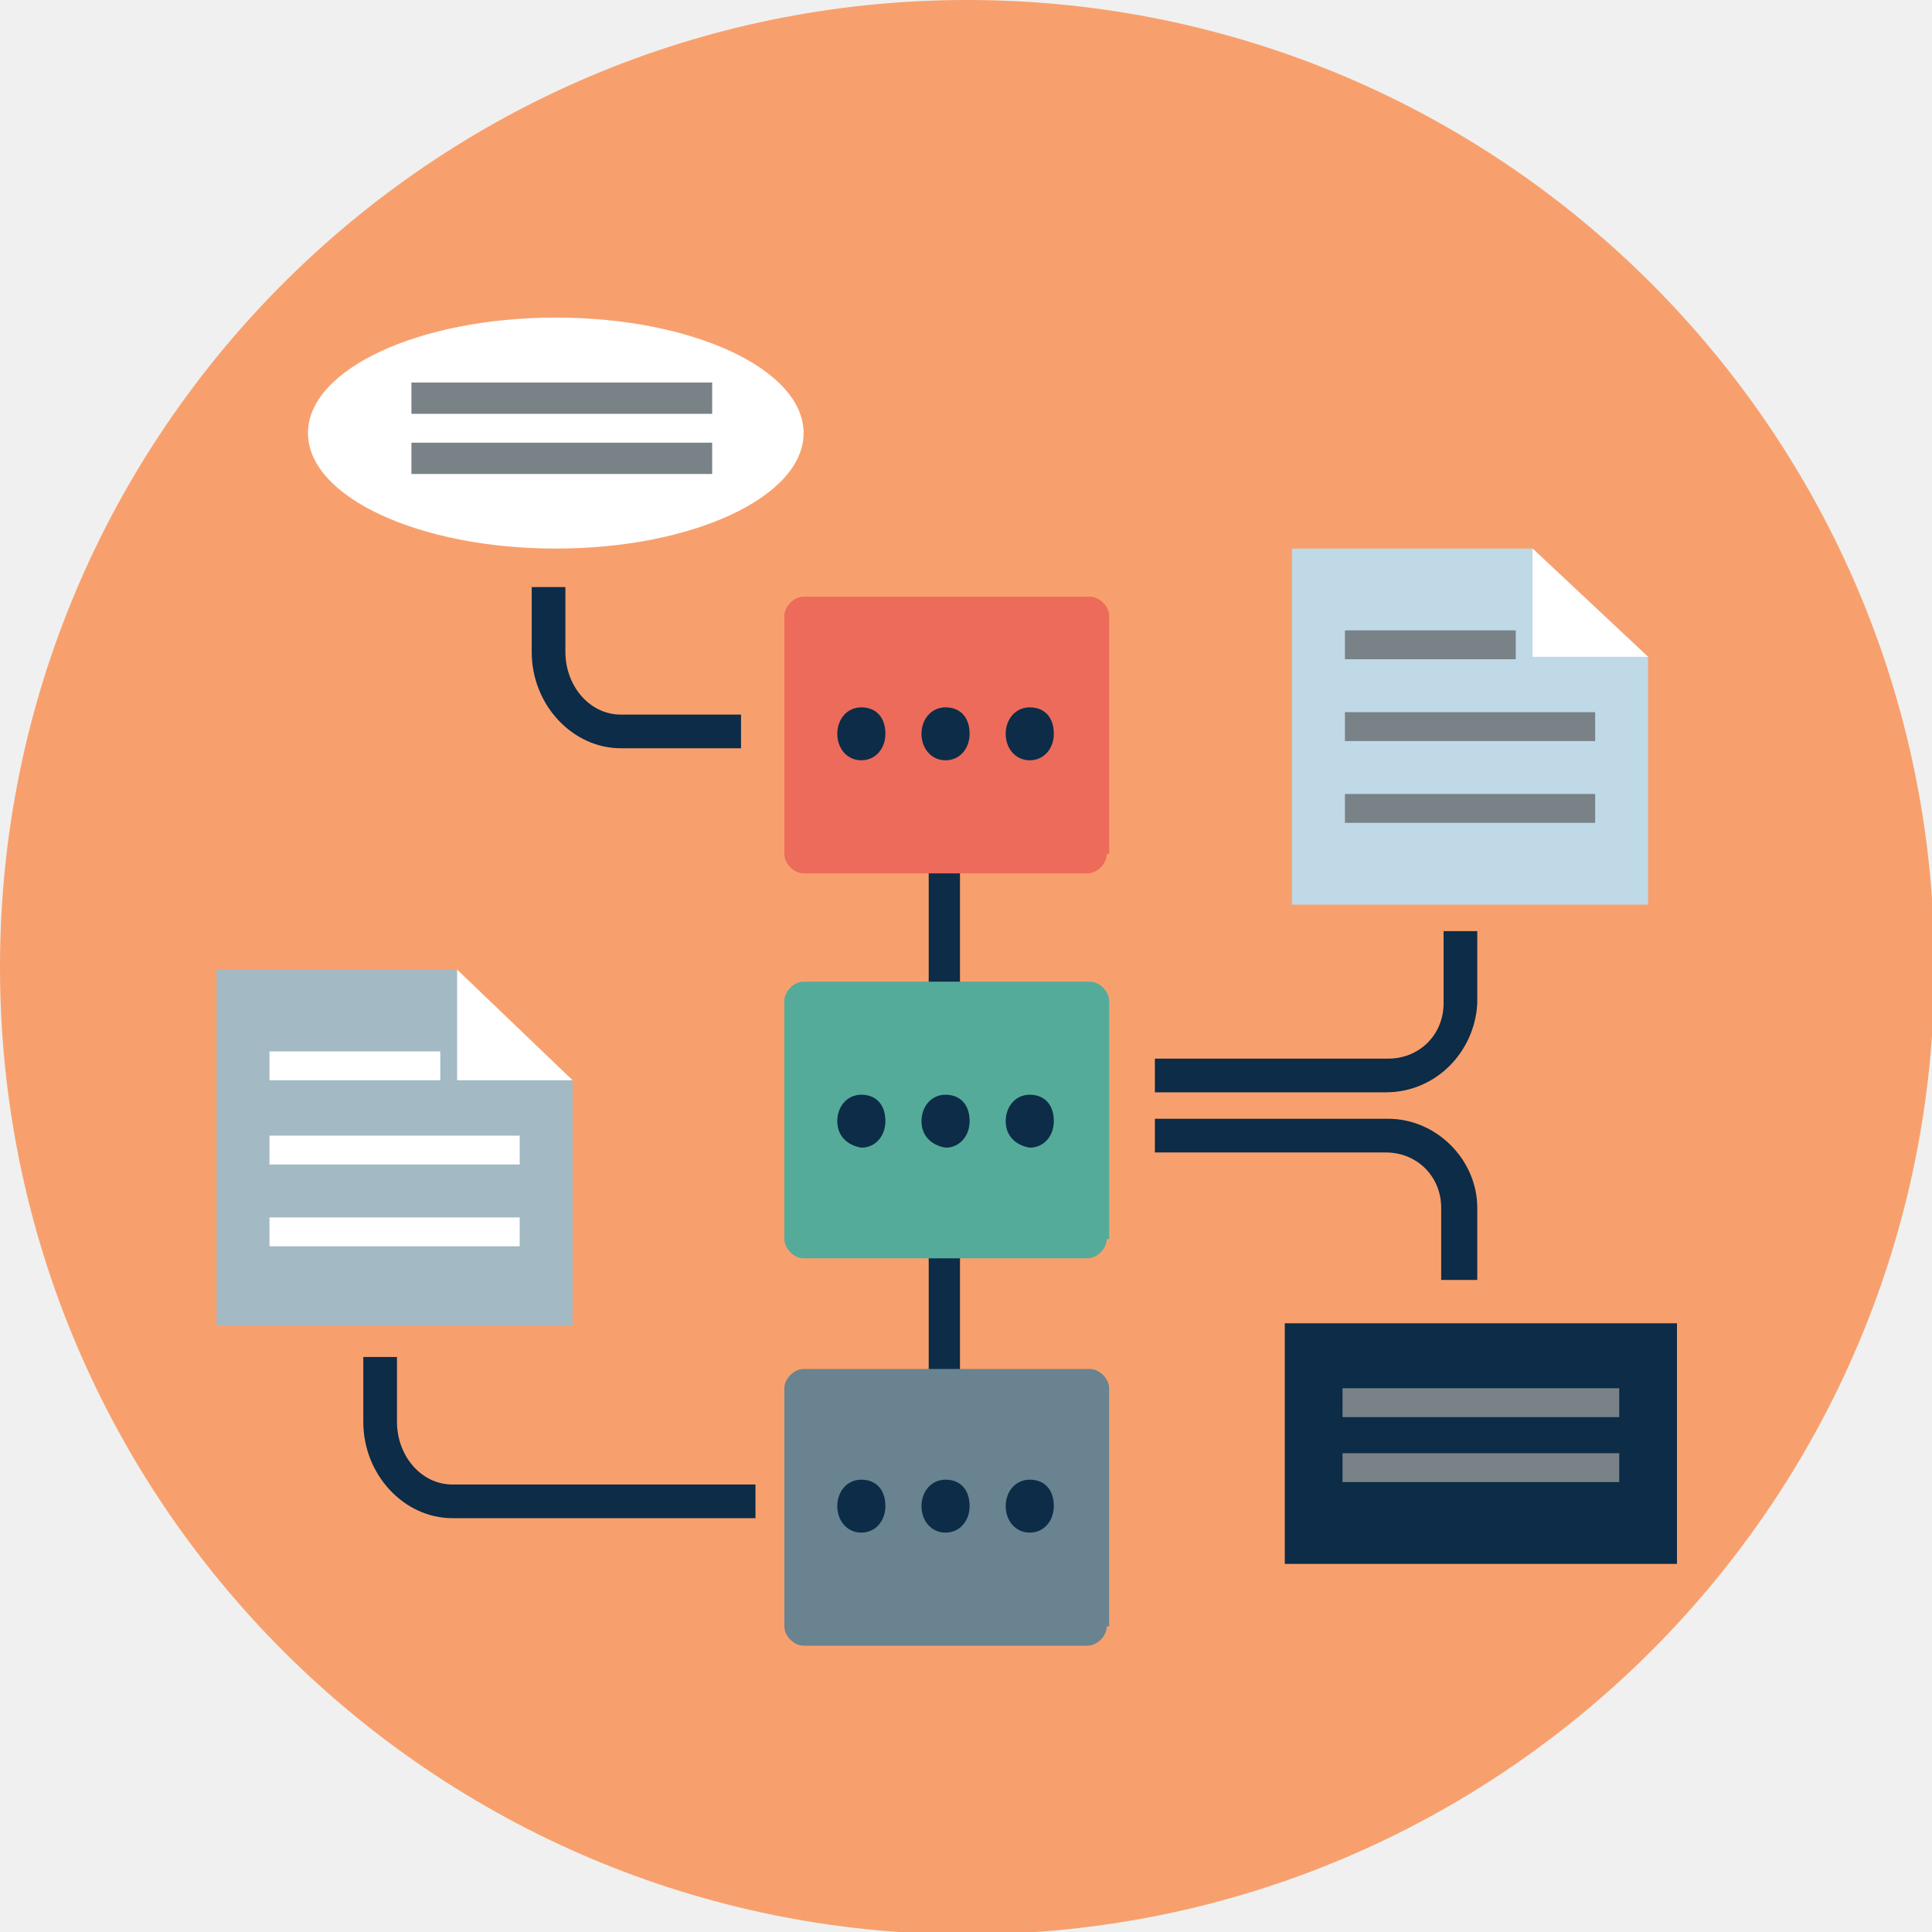
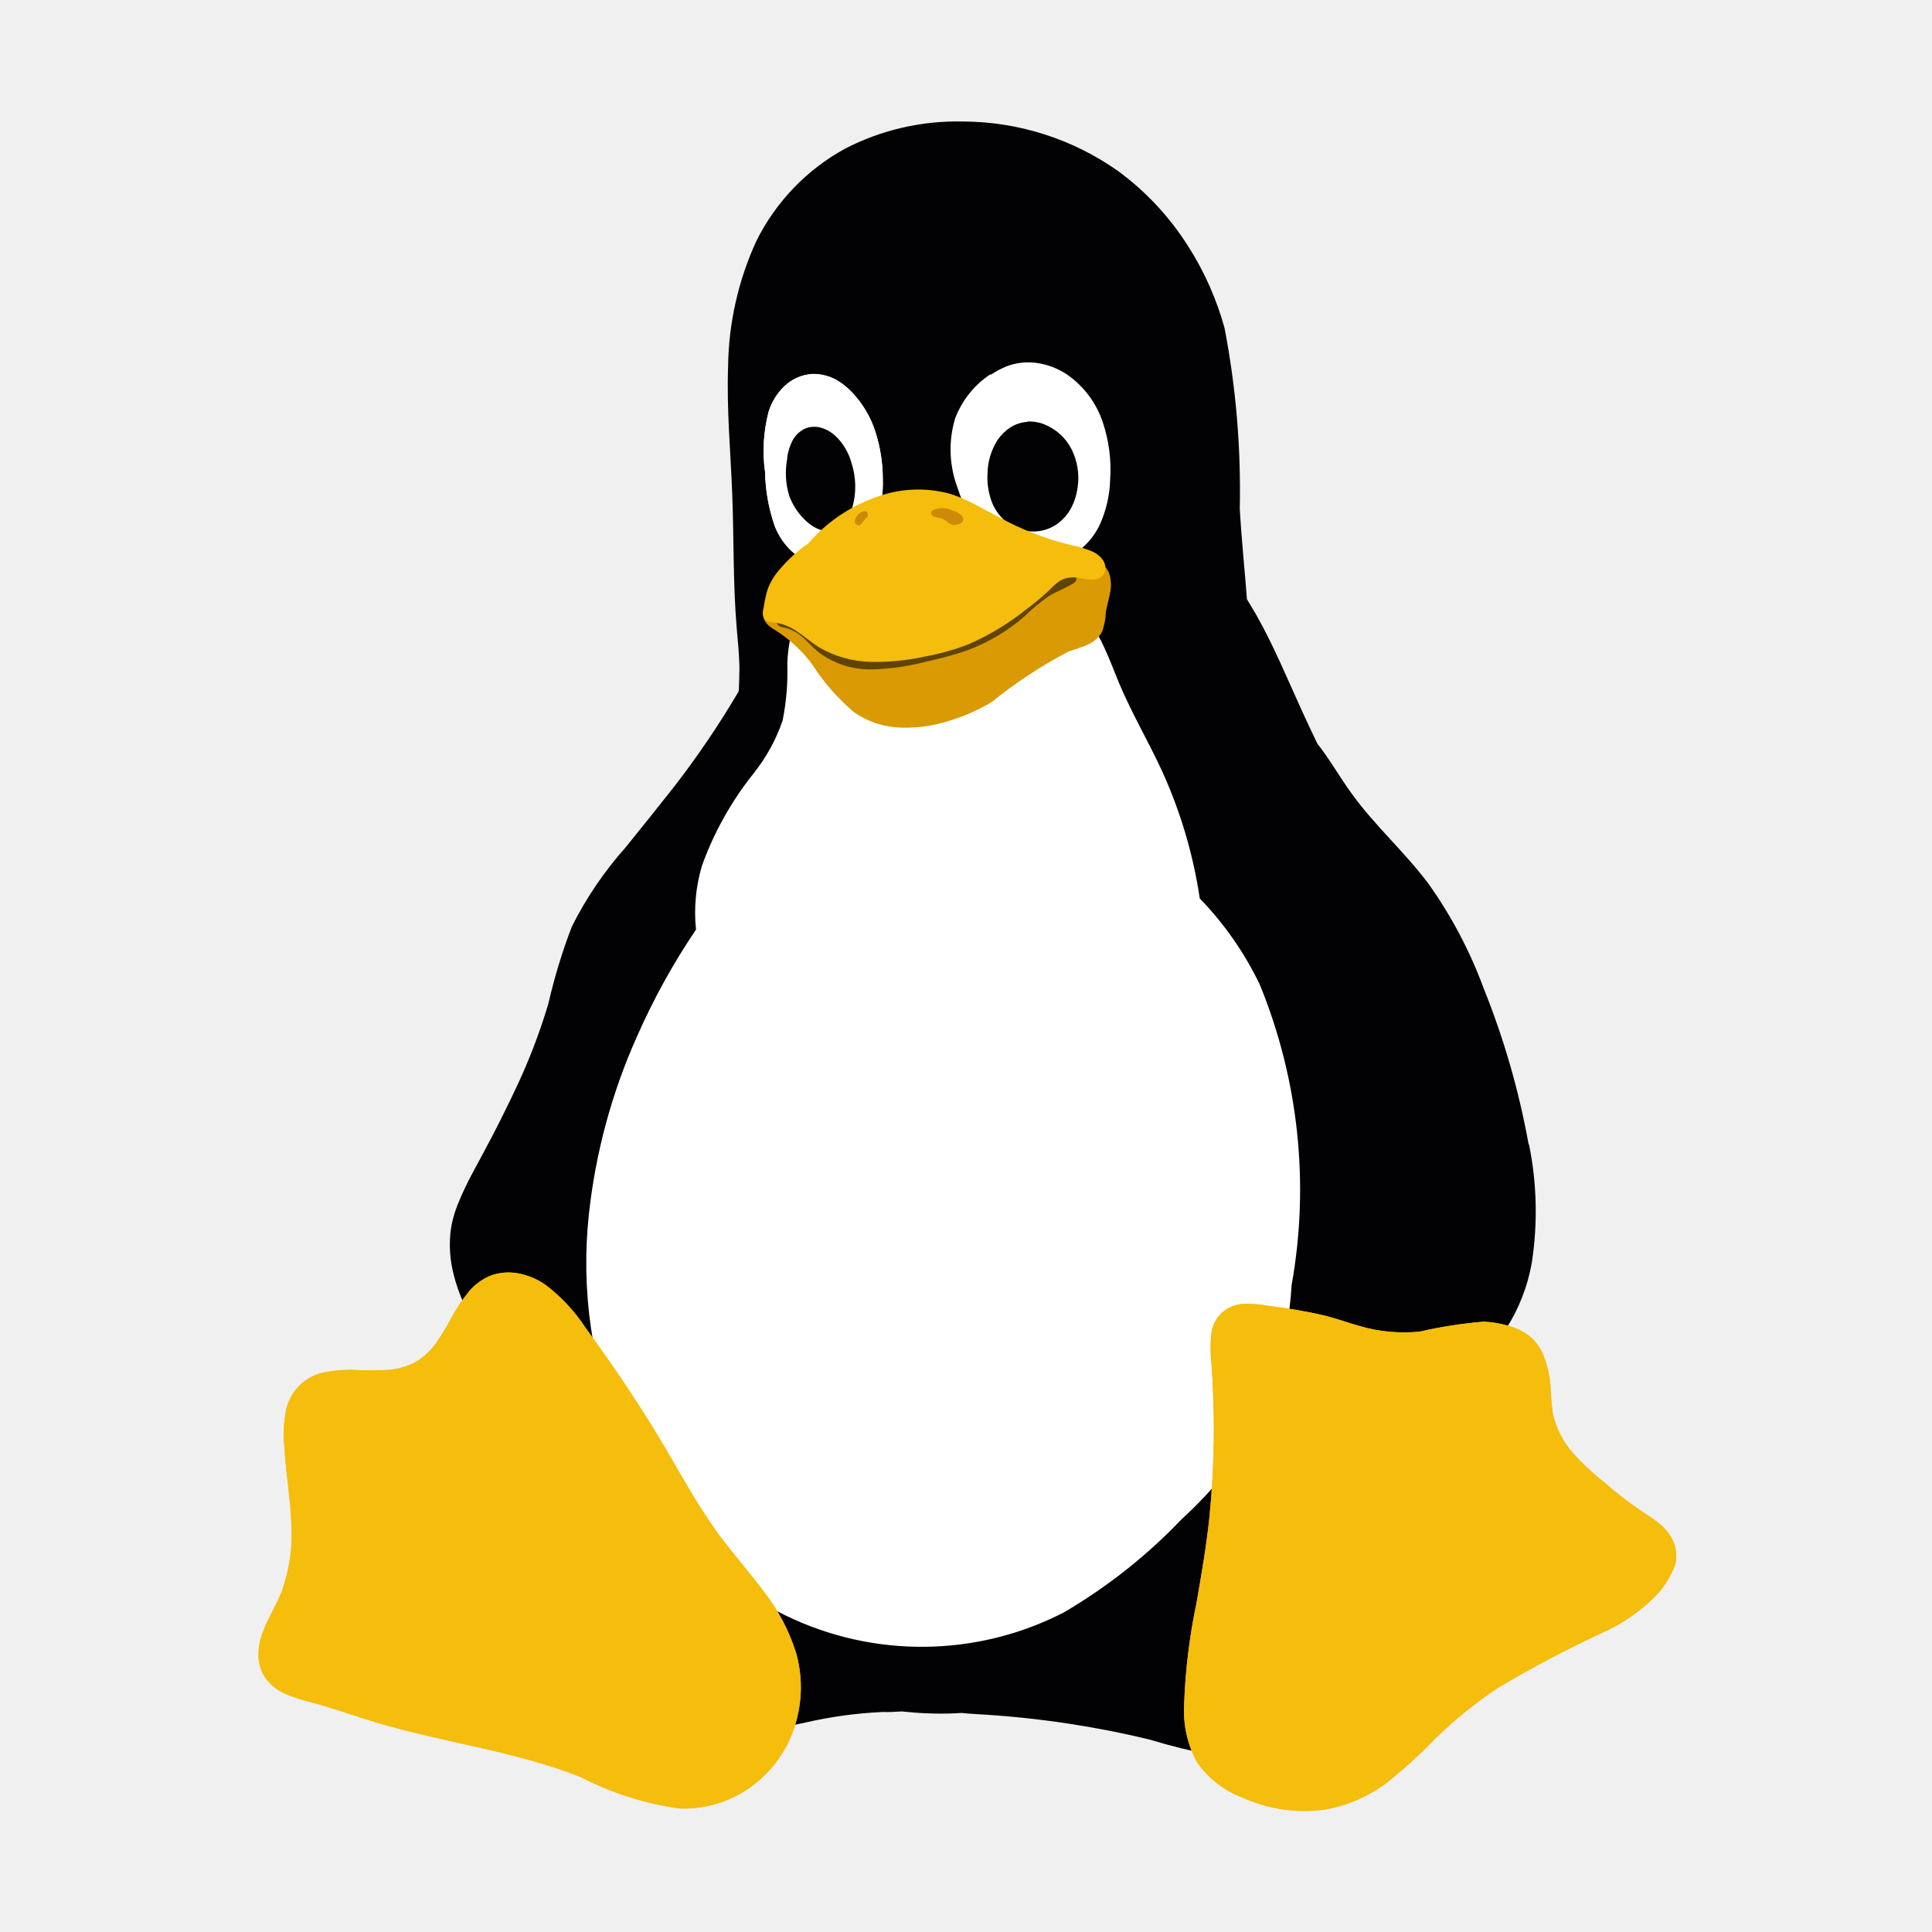
- <svg xmlns="http://www.w3.org/2000/svg" version="1.1" id="Layer_2" x="0px" y="0px" viewBox="0 0 80.3 80.3" style="enable-background:new 0 0 80.3 80.3;" xml:space="preserve">
-   <style type="text/css">
- 	.st0{fill:#EB6A5C;}
- 	.st1{fill:#552F2F;}
- 	.st2{fill:#55AB99;}
- 	.st3{fill:#2F4555;}
- 	.st4{fill:#FFFFFF;}
- 	.st5{fill:#ED6B5A;}
- 	.st6{fill:#0C2C48;}
- 	.st7{fill:#F1CC4B;}
- 	.st8{clip-path:url(#SVGID_2_);}
- 	.st9{clip-path:url(#SVGID_2_);fill:#F6A09C;}
- 	.st10{fill:#50646F;}
- 	.st11{fill:#FCA886;}
- 	.st12{fill:#EDAB7E;}
- 	.st13{fill:#332319;}
- 	.st14{fill:#E07E45;}
- 	.st15{fill:#FF8F8F;}
- 	.st16{fill:#A6D1D9;}
- 	.st17{fill:#628185;}
- 	.st18{fill:#BABABA;}
- 	.st19{fill:#698391;}
- 	.st20{opacity:0.41;fill:#FFFFFF;}
- 	.st21{fill:#F6A09C;}
- 	.st22{fill:#FFF3C9;}
- 	.st23{fill:#2384AB;}
- 	.st24{fill:#BABFC5;}
- 	.st25{clip-path:url(#SVGID_4_);}
- 	.st26{fill:#6EB9E0;}
- 	.st27{fill:#F8A06D;}
- 	.st28{fill:#A3B9C4;}
- 	.st29{fill:#3B4A52;}
- 	.st30{clip-path:url(#SVGID_6_);}
- 	.st31{clip-path:url(#SVGID_8_);fill:#F6A09C;}
- 	.st32{opacity:0.21;fill:#FFFFFF;}
- 	.st33{clip-path:url(#SVGID_10_);fill:#F6A09C;}
- 	.st34{clip-path:url(#SVGID_12_);}
- 	.st35{fill:#FFD3B5;}
- 	.st36{fill:#BFD9E6;}
- 	.st37{fill:#798287;}
- 	.st38{fill:#A4A8AD;}
- 	.st39{fill:#FFD6BA;}
- 	.st40{fill:none;stroke:#0C2C48;stroke-width:1.4;stroke-miterlimit:10;}
- </style>
-   <g>
-     <g>
-       <circle class="st27" cx="40.2" cy="40.2" r="40.2" />
-     </g>
-     <g>
-       <g>
-         <rect x="38.6" y="34.2" class="st6" width="1.3" height="25.8" />
-       </g>
-     </g>
-     <g>
-       <ellipse class="st4" cx="23.1" cy="18" rx="10.3" ry="4.8" />
-     </g>
-     <g>
-       <g>
-         <g>
-           <g>
-             <path class="st2" d="M46,51.5c0,0.4-0.4,0.8-0.8,0.8H33.4c-0.4,0-0.8-0.4-0.8-0.8v-9.9c0-0.4,0.4-0.8,0.8-0.8h11.9       c0.4,0,0.8,0.4,0.8,0.8V51.5z" />
-           </g>
-         </g>
-         <g>
-           <g>
-             <path class="st6" d="M34.8,46.6c0-0.6,0.4-1.1,1-1.1s1,0.4,1,1.1c0,0.6-0.4,1.1-1,1.1C35.2,47.6,34.8,47.2,34.8,46.6z" />
-           </g>
-           <g>
-             <path class="st6" d="M38.3,46.6c0-0.6,0.4-1.1,1-1.1c0.6,0,1,0.4,1,1.1c0,0.6-0.4,1.1-1,1.1C38.7,47.6,38.3,47.2,38.3,46.6z" />
-           </g>
-           <g>
-             <path class="st6" d="M41.8,46.6c0-0.6,0.4-1.1,1-1.1s1,0.4,1,1.1c0,0.6-0.4,1.1-1,1.1C42.2,47.6,41.8,47.2,41.8,46.6z" />
-           </g>
-         </g>
-       </g>
-       <g>
-         <g>
-           <g>
-             <path class="st5" d="M46,35.5c0,0.4-0.4,0.8-0.8,0.8H33.4c-0.4,0-0.8-0.4-0.8-0.8v-9.9c0-0.4,0.4-0.8,0.8-0.8h11.9       c0.4,0,0.8,0.4,0.8,0.8V35.5z" />
-           </g>
-         </g>
-         <g>
-           <g>
-             <path class="st6" d="M34.8,30.5c0-0.6,0.4-1.1,1-1.1s1,0.4,1,1.1c0,0.6-0.4,1.1-1,1.1C35.2,31.6,34.8,31.1,34.8,30.5z" />
-           </g>
-           <g>
-             <path class="st6" d="M38.3,30.5c0-0.6,0.4-1.1,1-1.1c0.6,0,1,0.4,1,1.1c0,0.6-0.4,1.1-1,1.1C38.7,31.6,38.3,31.1,38.3,30.5z" />
-           </g>
-           <g>
-             <path class="st6" d="M41.8,30.5c0-0.6,0.4-1.1,1-1.1s1,0.4,1,1.1c0,0.6-0.4,1.1-1,1.1C42.2,31.6,41.8,31.1,41.8,30.5z" />
-           </g>
-         </g>
-       </g>
-       <g>
-         <g>
-           <g>
-             <path class="st19" d="M46,67.6c0,0.4-0.4,0.8-0.8,0.8H33.4c-0.4,0-0.8-0.4-0.8-0.8v-9.9c0-0.4,0.4-0.8,0.8-0.8h11.9       c0.4,0,0.8,0.4,0.8,0.8V67.6z" />
-           </g>
-         </g>
-         <g>
-           <g>
-             <path class="st6" d="M34.8,62.6c0-0.6,0.4-1.1,1-1.1s1,0.4,1,1.1c0,0.6-0.4,1.1-1,1.1C35.2,63.7,34.8,63.2,34.8,62.6z" />
-           </g>
-           <g>
-             <path class="st6" d="M38.3,62.6c0-0.6,0.4-1.1,1-1.1c0.6,0,1,0.4,1,1.1c0,0.6-0.4,1.1-1,1.1C38.7,63.7,38.3,63.2,38.3,62.6z" />
-           </g>
-           <g>
-             <path class="st6" d="M41.8,62.6c0-0.6,0.4-1.1,1-1.1s1,0.4,1,1.1c0,0.6-0.4,1.1-1,1.1C42.2,63.7,41.8,63.2,41.8,62.6z" />
-           </g>
-         </g>
-       </g>
-     </g>
-     <g>
-       <path class="st6" d="M30.8,31.1h-5c-2,0-3.7-1.8-3.7-4v-2.7h1.4v2.7c0,1.4,1,2.6,2.3,2.6h5V31.1z" />
-     </g>
-     <g>
-       <path class="st6" d="M61.3,53.2h-1.4v-3c0-1.3-1-2.3-2.3-2.3H48v-1.4h9.7c2,0,3.7,1.7,3.7,3.7V53.2z" />
-     </g>
-     <g>
-       <rect x="53.4" y="55" class="st6" width="16.3" height="10" />
-     </g>
-     <g>
-       <path class="st6" d="M57.6,45.4H48V44h9.7c1.3,0,2.3-1,2.3-2.3v-3h1.4v3C61.3,43.7,59.7,45.4,57.6,45.4z" />
-     </g>
-     <g>
-       <path class="st6" d="M31.4,63.1H18.8c-2,0-3.7-1.8-3.7-4v-2.7h1.4v2.7c0,1.4,1,2.6,2.3,2.6h12.6V63.1z" />
-     </g>
-     <g>
-       <polygon class="st36" points="68.5,37.6 53.7,37.6 53.7,22.8 63.7,22.8 68.5,27.3   " />
-       <polygon class="st4" points="68.5,27.3 63.7,27.3 63.7,22.8   " />
-       <g>
-         <rect x="55.9" y="26.2" class="st37" width="7.1" height="1.2" />
-         <rect x="55.9" y="29.6" class="st37" width="10.4" height="1.2" />
-         <rect x="55.9" y="33" class="st37" width="10.4" height="1.2" />
-       </g>
-     </g>
-     <g>
-       <rect x="17.1" y="15.9" class="st37" width="12.5" height="1.3" />
-       <rect x="17.1" y="18.4" class="st37" width="12.5" height="1.3" />
-     </g>
-     <g>
-       <polygon class="st28" points="23.8,55.1 9,55.1 9,40.3 18.9,40.3 23.8,44.9   " />
-       <polygon class="st4" points="23.8,44.9 19,44.9 19,40.3   " />
-       <g>
-         <rect x="11.2" y="43.7" class="st4" width="7.1" height="1.2" />
-         <rect x="11.2" y="47.2" class="st4" width="10.4" height="1.2" />
-         <rect x="11.2" y="50.6" class="st4" width="10.4" height="1.2" />
-       </g>
-     </g>
-     <g>
-       <rect x="55.8" y="57.7" class="st37" width="11.5" height="1.2" />
-       <rect x="55.8" y="60.4" class="st37" width="11.5" height="1.2" />
-     </g>
-   </g>
+ <svg xmlns="http://www.w3.org/2000/svg" t="1733057950429" class="icon" viewBox="0 0 1024 1024" version="1.1" p-id="1515" width="200" height="200">
+   <path d="M525.2 198.3c-8.6 5.6-15.2 13.8-18.9 23.4-3.8 12.4-3.2 25.6 1.5 37.7 3.9 12.7 11.7 23.8 22.2 31.8 5.4 3.8 11.6 6.2 18.2 7 6.6 0.8 13.2-0.3 19.1-3.3 7-3.9 12.6-10 15.9-17.3 3.2-7.4 5-15.3 5.2-23.3 0.7-10.2-0.6-20.4-3.8-30.1-3.5-10.6-10.3-19.7-19.5-25.9-4.7-3-9.9-5-15.4-5.8-5.5-0.8-11.1-0.2-16.3 1.8-2.9 1.2-5.7 2.7-8.3 4.5" fill="#FFFFFF" p-id="1516" />
+   <path d="M810.2 606.5c-5.1-28.3-13.1-56-23.8-82.6-7.3-19.8-17.2-38.6-29.5-55.8-12.4-16.5-28.1-30.4-40.2-47.1-6.4-8.7-11.8-18.4-18.5-26.9-2.7-5.6-5.3-11.2-7.9-16.8-8-17.5-15.3-35.4-24.8-52-1.5-2.6-3.1-5.2-4.6-7.7-1.2-16-2.9-32-3.8-48 0.7-32.1-2-64.3-8.1-95.9-4.2-15.1-10.6-29.6-19-42.8-9.8-15.6-22.4-29.2-37.2-40.1-24.1-17.1-52.9-26.3-82.4-26.4-21.7-0.5-43.2 4.4-62.5 14.4-20.3 11.1-36.7 28.2-47 48.9-9.6 20.9-14.7 43.5-15 66.5-0.8 22.6 1.3 45 2.2 67.6 0.9 23.4 0.4 46.9 2.3 70.3 0.6 7.5 1.5 15 1.5 22.6 0 3.8-0.2 7.6-0.3 11.3l-0.3 0.8c-10.2 17.3-21.5 34-33.8 49.9-8.6 10.9-17.2 21.7-25.9 32.4-11.3 12.7-20.9 26.8-28.5 42-5.1 13.2-9.2 26.8-12.4 40.6l-0.3 1.1c-4.8 15.9-10.8 31.3-18 46.2-0.7 1.4-1.4 2.9-2 4.2-4.3 8.9-8.8 17.8-13.5 26.5l-5.4 10.1c-3.4 6.1-6.4 12.4-9 18.8-1.5 3.9-2.7 7.9-3.4 12-1.3 8.7-0.7 17.5 1.6 25.9 0.5 2.1 1.2 4.2 1.9 6.3 2.2 6.2 4.8 12.3 7.9 18.1 1.4 2.7 2.9 5.3 4.3 8l1.3 1.9c1.4 2.5 2.9 5 4.4 7.4l0.2 0.3c1.7 2.8 3.6 5.5 5.4 8.2l0.3 0.4c1.9 2.6 3.8 5.3 5.8 7.9 7.4 28.9 21 55.8 39.7 79-2.9 5.1-5.5 10.1-8.4 15.1-10.2 14.8-18.6 30.7-25.1 47.4-2.7 8.6-3.4 17.7-1.9 26.6 1.4 9 6 17.1 13 23 4.7 3.6 10.1 6.1 15.8 7.3 5.7 1.2 11.6 1.8 17.5 1.5 22.2-1.7 44.2-6.1 65.4-12.9 12.8-3.4 25.6-6.4 38.6-9 13.5-3.1 27.2-5 41-5.6 3.4 0.1 6.8-0.1 10.1-0.3 9.4 1 18.8 1.4 28.3 1l3.5-0.2c2.4 0.3 4.9 0.4 7.4 0.6 16.6 0.9 33.1 2.6 49.5 5.1 14.4 2.2 28.8 5 43 8.5 21.9 6.6 44.4 11 67.3 12.9 6 0.3 12-0.2 18-1.4 5.9-1.2 11.5-3.8 16.3-7.4 7-5.8 11.6-13.9 13.1-22.9 1.5-8.9 0.8-18-1.9-26.6-6.6-16.7-15.1-32.6-25.5-47.3-3.6-6.1-7-12.4-10.6-18.5 15.5-17.3 29.2-36.3 40.7-56.5 7 0.4 13.9-0.4 20.6-2.6 17.5-5.9 32.7-17.3 43.3-32.5 3.2-4.5 5.7-9.5 7.2-14.8 6.9-10.7 11.6-22.7 13.8-35.3 3.2-20.8 2.7-42.1-1.5-62.7h-0.2z m0 0" fill="#020204" p-id="1517" />
+   <path d="M425.6 323.2c-3.1 4-5.3 8.7-6.4 13.6-1.1 4.9-1.8 10-1.9 15 0.3 10.1-0.5 20.2-2.5 30.1-3.5 10.3-8.8 19.8-15.6 28.3-11.7 14.7-20.9 31.2-27.2 48.8-3.2 10.9-4.3 22.3-3.1 33.7-12.1 17.9-22.6 36.9-31.3 56.7-13.4 29.9-22 61.8-25.5 94.4-4.3 40.1 1.6 80.6 17 117.8 11.3 26.8 28.5 50.8 50.3 70.1 11.2 9.7 23.5 17.9 36.7 24.4 46.7 22.8 101.4 22.3 147.6-1.4 23.1-13.5 44.2-30.2 62.6-49.5 11.9-10.8 22.5-22.9 31.8-36.1 15.5-26.9 24.6-57.1 26.5-88.1 9.6-53.6 3.7-108.8-16.9-159.2-8.1-16.8-18.8-32.2-31.8-45.6a252.5 252.5 0 0 0-20.2-68c-7.2-15.5-15.9-30.3-22.6-46.2-2.7-6.5-5.1-13.1-8.1-19.4-2.9-6.4-6.9-12.3-11.8-17.3-5.3-4.9-11.6-8.6-18.5-10.7-6.9-2.2-14-3.4-21.2-3.6-14.4-0.7-28.9 1.1-43.1 0.6-11.5-0.5-22.8-2.5-34.3-1.8-5.7 0.3-11.4 1.4-16.7 3.5-5.4 2.1-10.1 5.5-13.8 10m4.6-125.1c-5.4 0.4-10.5 2.7-14.4 6.4-3.9 3.7-6.8 8.4-8.4 13.5-2.7 10.4-3.4 21.3-1.9 32 0.2 9.7 1.9 19.4 5.1 28.6 1.8 4.5 4.4 8.7 7.8 12.2 3.4 3.5 7.7 6.1 12.4 7.3 4.5 1.1 9.2 0.9 13.5-0.5 4.3-1.4 8.3-3.8 11.5-7 4.7-4.8 8.1-10.7 9.8-17.1 1.7-6.4 2.5-13.1 2.3-19.8 0-8.3-1.3-16.6-3.8-24.6s-6.8-15.3-12.6-21.4c-2.8-2.9-6-5.4-9.6-7.2-3.7-1.7-7.7-2.6-11.7-2.4m95 0c-8.6 5.6-15.2 13.8-18.9 23.4-3.8 12.4-3.2 25.6 1.5 37.7 3.9 12.7 11.7 23.8 22.2 31.8 5.4 3.8 11.6 6.2 18.2 7 6.6 0.8 13.2-0.3 19.1-3.3 7-3.9 12.6-10 15.9-17.3 3.2-7.4 5-15.3 5.2-23.3 0.7-10.2-0.6-20.4-3.8-30.1-3.5-10.6-10.3-19.7-19.5-25.9-4.7-3-9.9-5-15.4-5.8-5.5-0.8-11.1-0.2-16.3 1.8-2.9 1.2-5.7 2.7-8.3 4.5" fill="#FFFFFF" p-id="1518" />
+   <path d="M544.5 223.6c-3.2 0.2-6.2 1.2-8.9 2.9s-5 4-6.8 6.6c-3.4 5.3-5.3 11.5-5.4 17.9-0.3 4.7 0.4 9.5 1.9 14s4.3 8.5 7.9 11.5c3.8 3.1 8.4 4.9 13.3 5.2 4.9 0.2 9.7-1.1 13.7-3.9 3.2-2.3 5.8-5.2 7.6-8.7 1.8-3.4 2.9-7.2 3.4-11 1-6.8-0.2-13.8-3.2-19.9-3.1-6.2-8.4-10.9-14.8-13.4-2.8-1.1-5.7-1.5-8.7-1.4" fill="#020204" p-id="1519" />
+   <path d="M430.2 198.3c-5.4 0.4-10.5 2.7-14.4 6.4-3.9 3.7-6.8 8.4-8.4 13.5-2.7 10.4-3.4 21.3-1.9 32 0.2 9.7 1.9 19.4 5.1 28.6 1.8 4.6 4.4 8.7 7.8 12.2 3.4 3.5 7.7 6.1 12.4 7.3 4.5 1.1 9.2 0.9 13.5-0.5 4.3-1.4 8.3-3.8 11.5-7 4.7-4.8 8.1-10.7 9.8-17.1 1.7-6.4 2.5-13.1 2.3-19.8 0-8.3-1.3-16.6-3.8-24.6s-6.8-15.3-12.6-21.4c-2.8-2.9-6-5.4-9.6-7.2-3.7-1.7-7.7-2.6-11.7-2.4" fill="#FFFFFF" p-id="1520" />
+   <path d="M417.3 242.8c-1.3 6.7-1 13.7 1.1 20.2 1.6 4.3 4 8.2 7.2 11.5 2 2.2 4.3 4.1 7 5.4 2.7 1.4 5.7 1.8 8.7 1.1 2.7-0.7 5-2.3 6.7-4.5 1.7-2.2 2.9-4.7 3.7-7.3 2.3-7.8 2.1-16.1-0.4-23.9-1.6-5.7-4.7-10.9-9.1-14.8-2.1-1.8-4.7-3.2-7.4-3.9-2.8-0.7-5.7-0.5-8.4 0.7-2.8 1.4-5.1 3.7-6.5 6.5-1.4 2.8-2.3 5.8-2.7 8.9" fill="#020204" p-id="1521" />
+   <path d="M404.6 326.9c0.2 0.9 0.5 1.8 1 2.5 0.9 1.4 2 2.5 3.4 3.4 1.3 0.9 2.6 1.7 3.9 2.5 6.9 4.7 13 10.5 17.9 17.3 6 9.4 13.5 17.8 22 25 6.5 4.5 14.1 7.2 22 7.9 9.2 0.7 18.5-0.4 27.4-3.2 8.2-2.4 16.1-5.8 23.5-10.3 12.7-10.2 26.3-19.2 40.7-26.7 3.4-1.2 6.8-2.1 10-3.6 3.3-1.4 6.1-3.8 7.8-7 1.1-3.2 1.8-6.6 1.9-10 0.5-3.6 1.7-7.1 2.3-10.7 0.8-3.6 0.5-7.3-0.8-10.8-1.4-2.7-3.6-4.9-6.3-6.3-2.7-1.3-5.7-2.1-8.7-2.2-6.1 0.2-12.1 0.8-18 1.8-8 0.7-16-0.3-24 0-9.9 0.3-19.8 2.5-29.8 2.9-11.4 0.6-22.7-1.2-34.1-1.7-4.9-0.3-9.9-0.1-14.8 0.7-4.9 0.7-9.6 2.5-13.7 5.3-3.8 3-7.3 6.2-10.7 9.6-1.8 1.6-3.8 3-5.9 4.1-2.2 1.1-4.5 1.7-7 1.6-1.2-0.2-2.5-0.2-3.7 0-0.7 0.3-1.4 0.7-1.9 1.2l-1.5 1.8c-1 1.5-1.9 3.1-2.6 4.7" fill="#D99A03" p-id="1522" />
+   <path d="M429.7 301.7c-4 2.4-7.9 5-11.8 7.7-2.1 1.3-3.8 3-5.1 5.1-0.7 1.6-1 3.3-0.9 5 0.1 1.7 0.1 3.4 0 5.1-0.1 1.1-0.5 2.3-0.5 3.5 0 0.6 0 1.2 0.2 1.7 0.2 0.6 0.4 1.1 0.8 1.5 0.5 0.5 1.2 0.9 2 1.1 0.7 0.2 1.5 0.3 2.3 0.5 3.5 1 6.7 2.9 9.3 5.4 2.7 2.4 5.1 5.2 8 7.5 8 6 17.7 9.1 27.6 9 9.9-0.2 19.7-1.6 29.2-4.1 7.5-1.6 14.9-3.6 22.1-6.1 11.2-4.2 21.5-10.3 30.4-18.2 3.9-3.8 8-7.2 12.4-10.3 4-2.5 8.7-4.2 12.7-6.6 0.4-0.2 0.7-0.5 1.1-0.7 0.3-0.3 0.6-0.6 0.8-1 0.3-0.7 0.3-1.5 0-2.2-0.2-0.7-0.5-1.3-0.9-1.8-0.5-0.6-1.1-1.2-1.7-1.7-4.6-3.4-10.1-5.3-15.8-5.5-5.8-0.4-11.3 0-16.9-1.1-5.2-1.1-10.3-2.6-15.3-4.4-5.3-1.7-10.7-3-16.3-3.9-13-2.1-26.2-1.8-39.1 1-12.1 2.7-23.8 7.3-34.6 13.5" fill="#604405" p-id="1523" />
+   <path d="M428.4 288.1c-5.8 3.9-11 8.7-15.5 14.1-2.6 3-4.7 6.5-6.1 10.3-0.9 3-1.5 6.1-2 9.2-0.3 1.1-0.5 2.3-0.5 3.5 0 0.6 0.1 1.2 0.3 1.7 0.2 0.6 0.5 1.1 0.9 1.5 0.7 0.7 1.6 1.1 2.6 1.3 0.9 0.2 1.9 0.2 2.9 0.3 4.4 0.7 8.5 2.5 12.1 5.1 3.6 2.5 7 5.4 10.7 7.8 8.4 5 18 7.7 27.8 7.9 9.8 0.2 19.5-0.8 29-2.9 7.6-1.4 15.1-3.5 22.4-6.3 10.9-4.7 21.1-10.8 30.4-18.2 4.3-3.2 8.5-6.6 12.4-10.3 1.3-1.3 2.6-2.6 4-3.8 1.4-1.2 3-2.1 4.7-2.7 2.7-0.7 5.5-0.8 8.3-0.1 2 0.5 4.1 0.7 6.2 0.7 1.1 0 2.1-0.2 3.1-0.5 1-0.4 1.9-1 2.5-1.8 0.9-1.1 1.3-2.4 1.3-3.8s-0.4-2.7-1.1-3.9c-1.5-2.3-3.8-4.1-6.3-5.1-3.5-1.4-7.1-2.5-10.8-3.2-11.3-2.7-22.3-6.7-32.7-11.9-5.2-2.6-10.1-5.4-15.3-8.1-5.2-2.9-10.6-5.4-16.2-7.2-12.9-3.5-26.6-2.9-39.1 1.8-14 4.9-26.5 13.4-36.1 24.7" fill="#F5BD0C" p-id="1524" />
+   <path d="M493.5 272.2c0.7 2.3 4.3 1.9 6.4 2.9 2.1 1 3.3 2.9 5.3 3.1 2.1 0.2 5-0.7 5.3-2.6 0.4-2.6-3.4-4.2-5.8-5.1-3.2-1.5-6.8-1.6-10-0.2-0.7 0.3-1.4 1.2-1.2 1.9z m-34.4-1.2c-2.7-0.9-7.1 3.8-5.8 6.3 0.4 0.7 1.6 1.5 2.4 1.1 0.8-0.4 2.3-3.1 3.6-4 1-0.8 0.8-3.1-0.2-3.4z m0 0" fill="#CD8907" p-id="1525" />
+   <path d="M887.7 829.8c-2 5.2-4.9 10-8.5 14.3-8.4 9-18.6 16.2-29.8 21.2-19 8.8-37.5 18.6-55.5 29.3-11.7 7.8-22.6 16.6-32.7 26.4-8.3 8.7-17.2 16.7-26.6 24.2-9.8 7.2-21.1 12.1-33.1 14-14.7 1.9-29.6-0.4-43.1-6.5-9.7-3.7-18.1-10.2-24-18.8-5-9.2-7.3-19.5-6.8-29.9 0.6-18.3 2.8-36.5 6.6-54.5 2.6-15 5.2-30 6.8-45.1 2.8-27.6 3.1-55.3 1-82.9-0.5-4.6-0.5-9.3 0-13.9 0.6-9.4 8.5-16.6 18-16.5 4.3-0.1 8.6 0.3 12.8 1.1 10 1.2 20 2.9 29.8 5.2 6.1 1.6 12.2 3.8 18.3 5.5 10.2 3 21 3.9 31.6 2.9 11.1-2.6 22.4-4.3 33.8-5.3 4.7 0.2 9.4 1 13.8 2.4 4.6 1.3 8.9 3.6 12.4 6.9 2.5 2.7 4.5 5.8 5.8 9.2 1.9 5.1 3.1 10.4 3.5 15.8 0.2 4.8 0.6 9.6 1.2 14.4 1.7 7.7 5.4 14.9 10.6 20.9 5.3 5.8 11 11.2 17.2 16 5.9 5.2 12.1 10 18.6 14.4 3.1 2.1 6.2 4 9.1 6.3 3 2.2 5.5 5 7.4 8.2 2.4 4.4 3.2 9.5 2 14.4" fill="#F5BD0C" p-id="1526" />
+   <path d="M887.7 829.8c-2 5.2-4.9 10-8.5 14.3-8.4 9-18.6 16.2-29.8 21.2-19 8.8-37.5 18.6-55.5 29.3-11.7 7.8-22.6 16.6-32.7 26.4-8.3 8.7-17.2 16.7-26.6 24.2-9.8 7.2-21.1 12.1-33.1 14-14.7 1.9-29.6-0.4-43.1-6.5-9.7-3.7-18.1-10.2-24-18.8-5-9.2-7.3-19.5-6.8-29.9 0.6-18.3 2.8-36.5 6.6-54.5 2.6-15 5.2-30 6.8-45.1 2.8-27.6 3.1-55.3 1-82.9-0.5-4.6-0.5-9.3 0-13.9 0.6-9.4 8.5-16.6 18-16.5 4.3-0.1 8.6 0.3 12.8 1.1 10 1.2 20 2.9 29.8 5.2 6.1 1.6 12.2 3.8 18.3 5.5 10.2 3 21 3.9 31.6 2.9 11.1-2.6 22.4-4.3 33.8-5.3 4.7 0.2 9.4 1 13.8 2.4 4.6 1.3 8.9 3.6 12.4 6.9 2.5 2.7 4.5 5.8 5.8 9.2 1.9 5.1 3.1 10.4 3.5 15.8 0.2 4.8 0.6 9.6 1.2 14.4 1.7 7.7 5.4 14.9 10.6 20.9 5.3 5.8 11 11.2 17.2 16 5.9 5.2 12.1 10 18.6 14.4 3.1 2.1 6.2 4 9.1 6.3 3 2.2 5.5 5 7.4 8.2 2.4 4.4 3.2 9.5 2 14.4M259.4 676.3c4.9-1.9 10.2-2.4 15.4-1.4 5.2 1 10.1 3.1 14.4 6.1 8.3 6.3 15.5 14.1 21.2 22.8 14.1 19.4 27.6 39.2 39.9 59.8 10 16.7 19.1 33.9 30.6 49.6 7.5 10.2 16 19.7 23.6 29.9 7.9 10 13.9 21.4 17.6 33.5 4.4 16.1 2.6 33.2-4.9 48.1-5.4 10.4-13.5 19.1-23.4 25.1-10 6-21.5 9-33.2 8.7-18.4-2.5-36.2-8.1-52.6-16.6-34.9-13.9-72.8-18.3-108.8-29.1-11.1-3.3-21.9-7.3-33.1-10.3-5-1.2-9.9-2.7-14.7-4.7-4.7-2-8.8-5.4-11.5-9.7-2-3.5-3-7.5-2.9-11.5 0.1-4 0.9-7.9 2.3-11.5 2.7-7.5 7.1-14.2 10-21.6 4.4-12.2 6.1-25.3 5-38.2-0.6-12.9-2.9-25.8-3.6-38.7-0.6-5.8-0.4-11.6 0.6-17.3 1.5-11.4 10.4-20.5 21.9-22.2 5.3-0.9 10.6-1.3 15.9-1 5.3 0.3 10.7 0.3 16 0 5.3-0.3 10.6-1.8 15.3-4.3 4.3-2.6 8.1-6.2 11-10.4 2.9-4.2 5.5-8.5 7.9-13 2.4-4.5 5.1-8.7 8.3-12.7 3-4.1 7.1-7.2 11.8-9.4" fill="#F5BD0C" p-id="1527" />
+   <path d="M259.4 676.4c4.9-1.9 10.2-2.4 15.4-1.4 5.2 1 10.1 3.1 14.4 6.1 8.3 6.3 15.5 14.1 21.2 22.8 14.1 19.4 27.6 39.2 39.9 59.8 10 16.7 19.1 33.9 30.6 49.6 7.5 10.2 16 19.7 23.6 29.9 7.9 10 13.9 21.4 17.6 33.5 4.4 16.1 2.6 33.2-4.9 48.1-5.4 10.4-13.5 19.1-23.4 25.1-10 6-21.5 9-33.2 8.7-18.4-2.5-36.2-8.1-52.6-16.6-34.9-13.9-72.8-18.3-108.8-29.1-11.1-3.3-21.9-7.3-33.1-10.3-5-1.2-9.9-2.7-14.7-4.7-4.7-2-8.8-5.4-11.5-9.7-2-3.5-3-7.5-2.9-11.5 0.1-4 0.9-7.9 2.3-11.5 2.7-7.5 7.1-14.2 10-21.6 4.4-12.2 6.1-25.3 5-38.2-0.6-12.9-2.9-25.7-3.6-38.7-0.6-5.8-0.4-11.6 0.6-17.3 1.5-11.4 10.4-20.5 21.9-22.2 5.3-0.9 10.6-1.3 15.9-1 5.3 0.3 10.7 0.3 16 0 5.3-0.3 10.6-1.8 15.3-4.3 4.3-2.6 8.1-6.2 11-10.4 2.9-4.2 5.5-8.5 7.9-13 2.4-4.5 5.1-8.7 8.3-12.7 3-4.1 7.1-7.3 11.8-9.4" fill="#F5BD0C" p-id="1528" />
+   <path d="M267.1 684.8c4.4-1.7 9.3-2 13.9-0.9s8.9 3.2 12.6 6.2c7.1 6.2 13.1 13.6 17.6 21.9 12 19.4 23.7 39 34.6 59 7.9 15.3 16.8 30.1 26.6 44.2 6.8 9.2 14.6 17.6 21.6 26.6 7.3 8.9 12.8 19 16.2 29.9 4 14.3 2.3 29.6-4.5 42.9-5 9.4-12.5 17.3-21.7 22.6-9.2 5.4-19.8 8-30.4 7.5-16.7-2.6-32.9-7.6-48.2-14.9-30.4-11.1-63.5-12.5-94.7-21.2-11.2-3-22.1-7.1-33.4-9.9-5-1.1-10-2.5-14.8-4.3-4.8-1.8-9-5.2-11.8-9.5-1.8-3.4-2.7-7.2-2.5-11 0.2-3.8 1-7.6 2.4-11.2 2.7-7.1 7-13.6 9.7-20.7 3.8-11 5.1-22.6 3.9-34.2-0.8-11.5-2.9-22.9-3.5-34.5-0.4-5.1-0.2-10.3 0.7-15.4 0.9-5.1 3.3-9.8 6.9-13.6 4.2-3.8 9.4-6.3 15-7 5.6-0.7 11.2-0.7 16.7 0 5.6 0.7 11.2 0.9 16.8 0.8 11 0 21-6.4 25.7-16.4 2.3-4.5 4.3-9.2 5.9-13.9 1.7-4.8 4-9.3 6.7-13.6 2.8-4.3 6.8-7.7 11.5-9.7" fill="#F5BD0C" p-id="1529" />
</svg>
